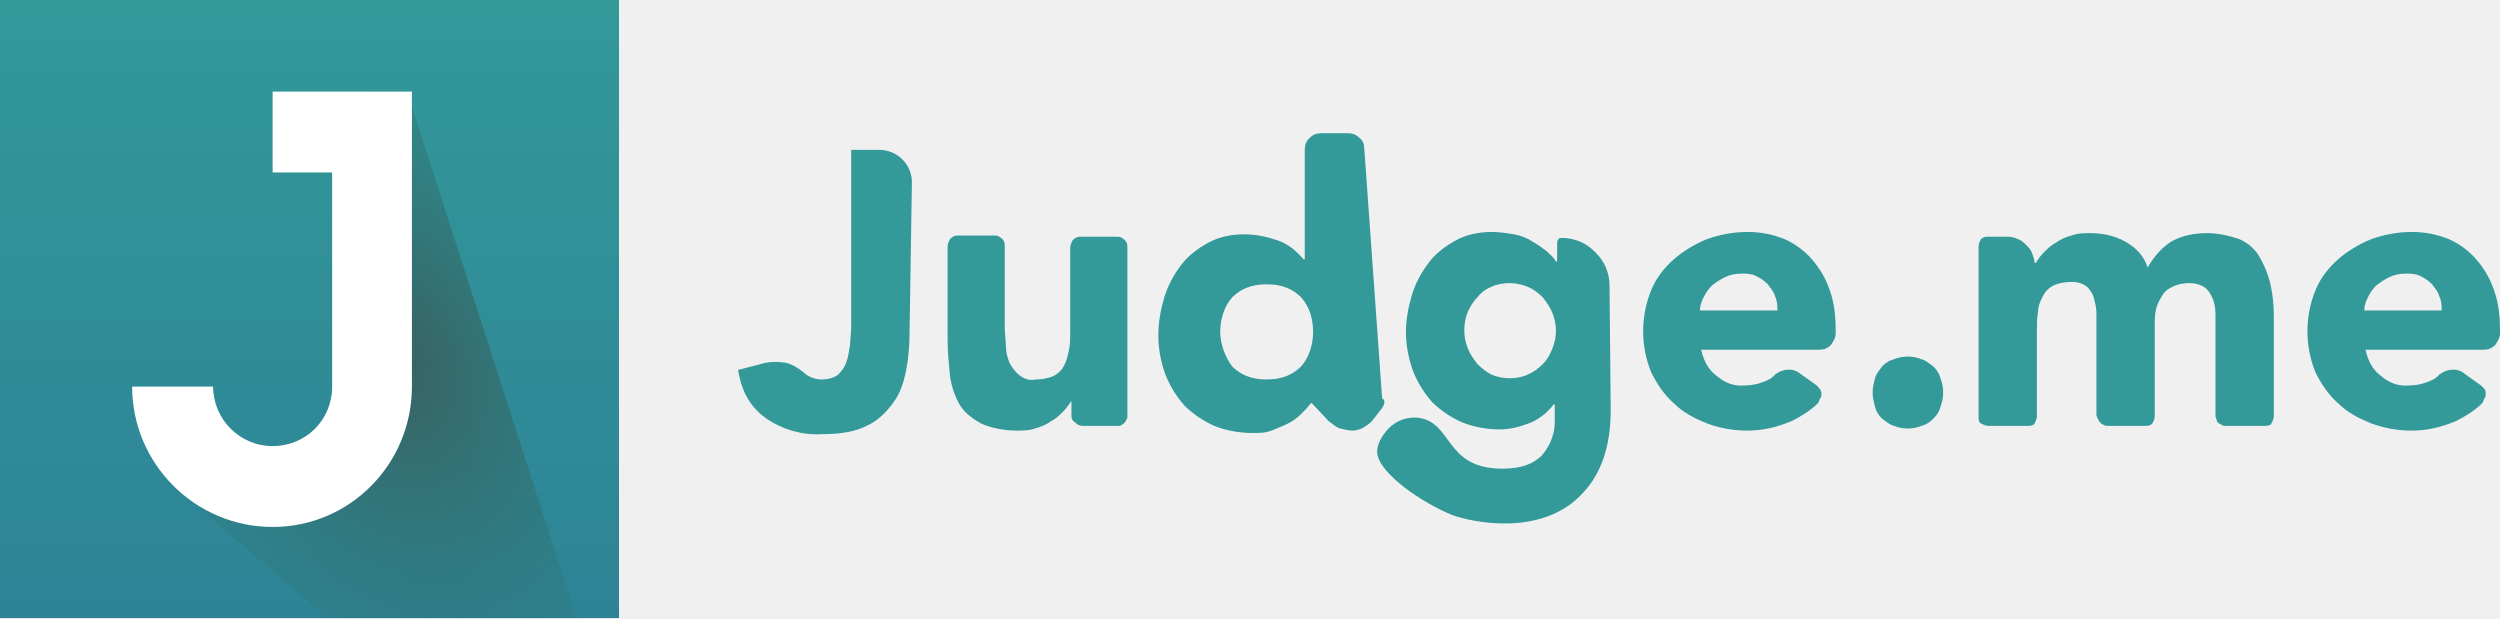
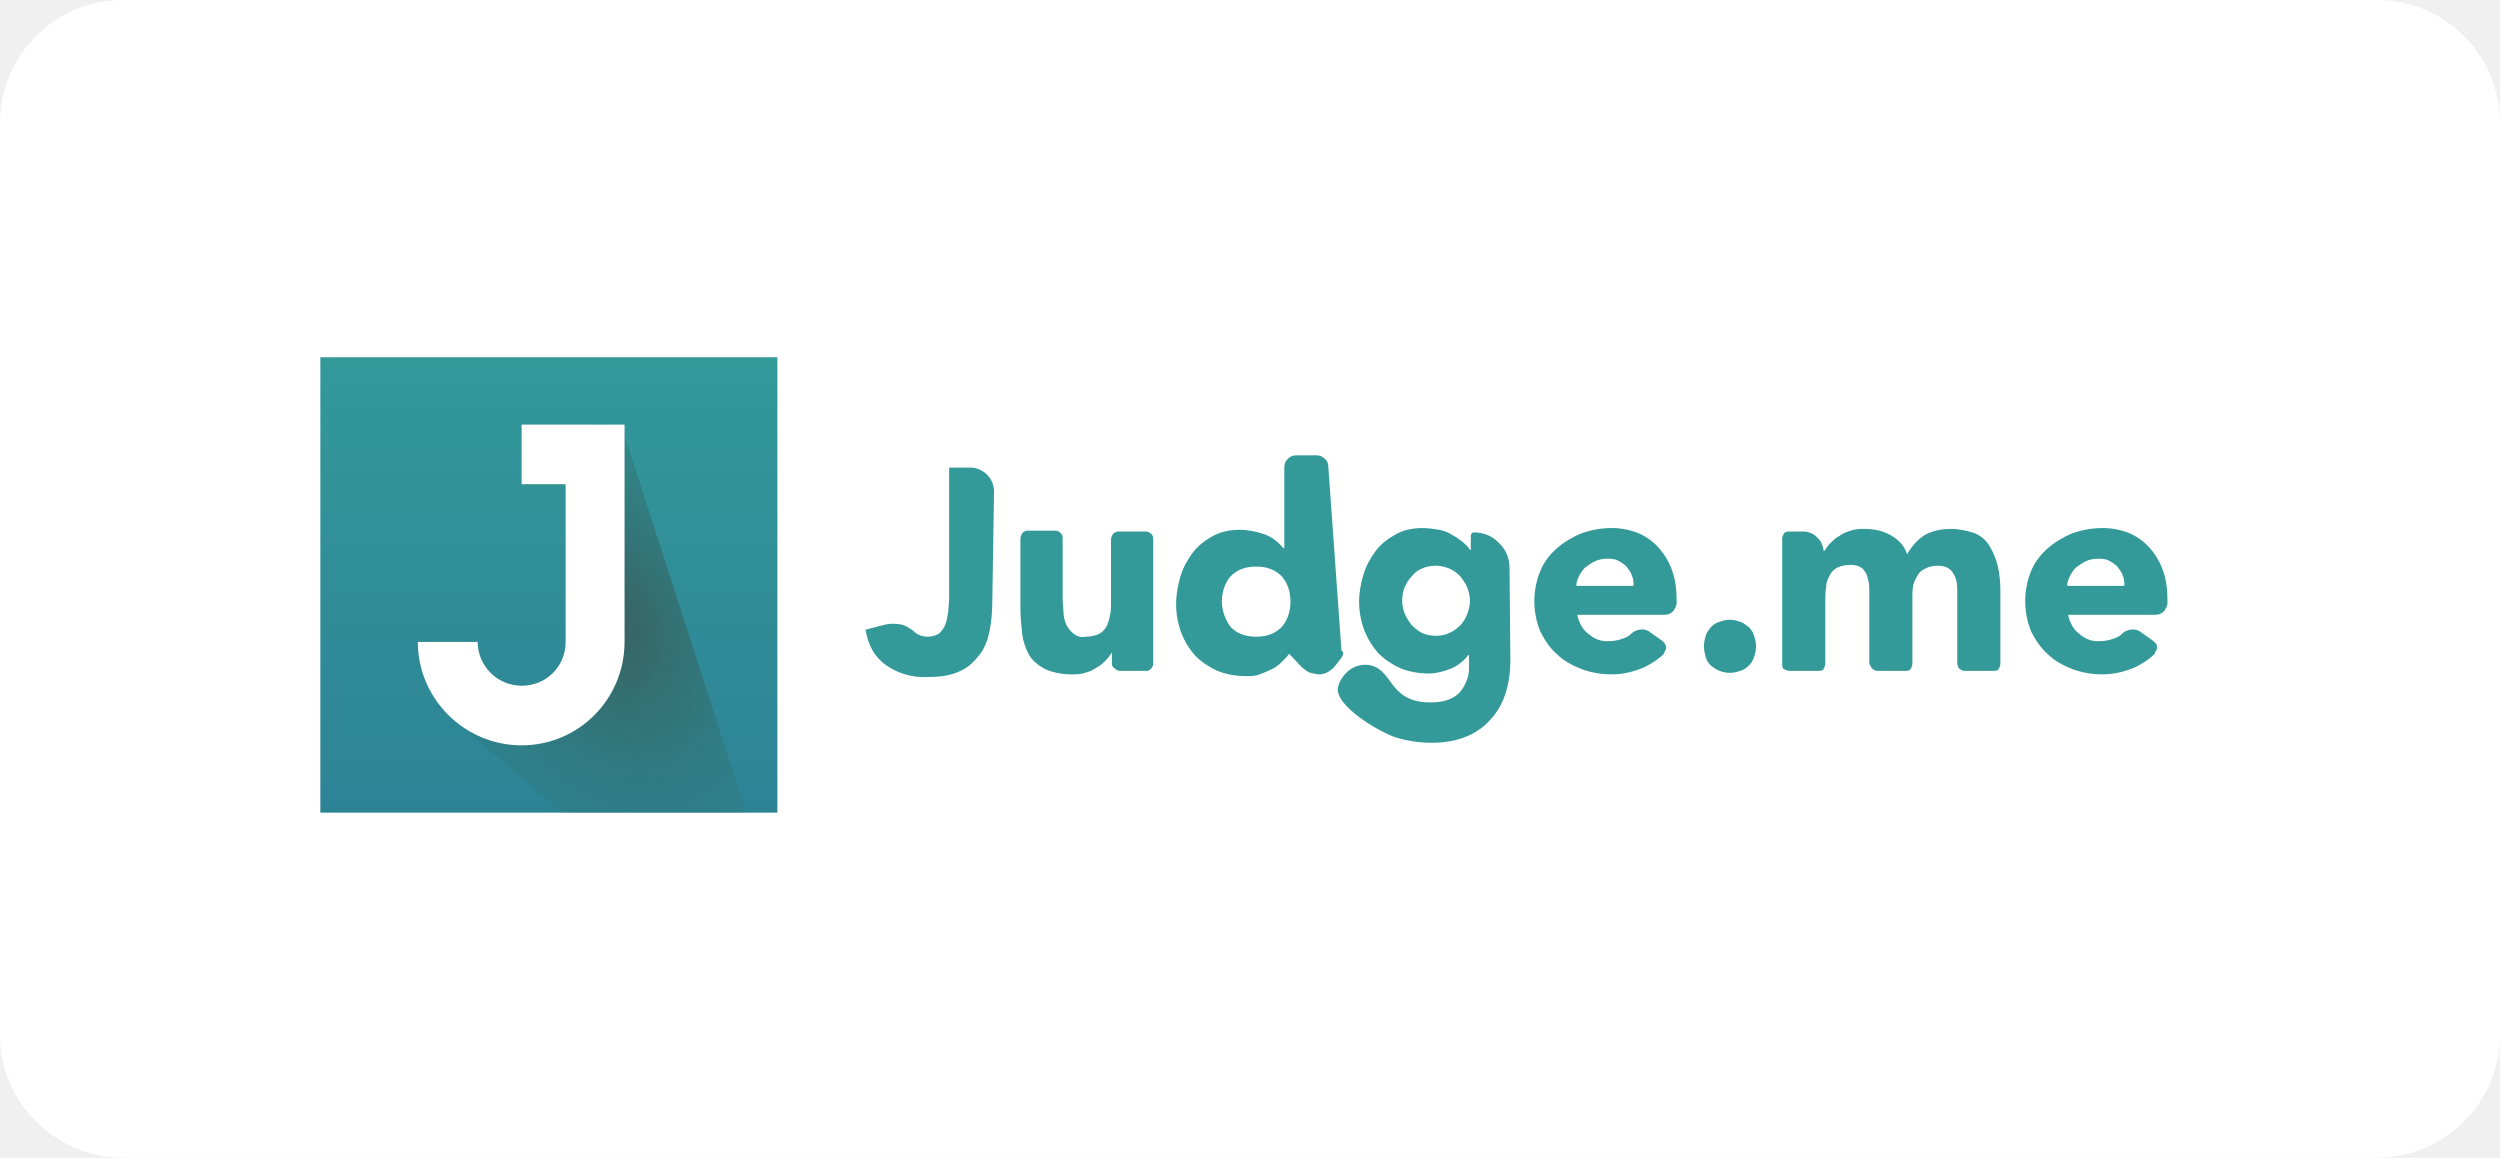
- <svg xmlns="http://www.w3.org/2000/svg" width="194" height="48" viewBox="0 0 194 48" fill="none">
-   <g clip-path="url(#clip0_583_59)">
-     <mask id="mask0_583_59" style="mask-type:luminance" maskUnits="userSpaceOnUse" x="0" y="0" width="49" height="48">
-       <path d="M48.038 0H0V48H48.038V0Z" fill="white" />
-     </mask>
-     <g mask="url(#mask0_583_59)">
-       <path d="M48.038 0H0V48H48.038V0Z" fill="url(#paint0_linear_583_59)" />
-       <path d="M28.638 33.6V7.108H31.594L44.805 48.185H25.682L15.428 39.416L28.638 33.6Z" fill="url(#paint1_radial_583_59)" />
-       <path d="M31.964 7.108V30C31.964 36 27.16 40.892 21.155 40.892C15.151 40.892 10.254 36 10.254 30H16.536C16.536 32.492 18.569 34.616 21.155 34.616C23.742 34.616 25.774 32.585 25.774 30V13.385H21.155V7.108H31.964Z" fill="white" />
-     </g>
-     <path d="M70.579 25.938C70.579 26.861 70.487 27.877 70.302 28.8C70.117 29.723 69.84 30.554 69.286 31.292C68.731 32.031 68.085 32.677 67.253 33.046C66.329 33.508 65.221 33.692 63.743 33.692C62.265 33.785 60.694 33.323 59.493 32.492C58.292 31.662 57.553 30.462 57.276 28.708L59.401 28.154C59.863 28.061 60.417 28.061 60.971 28.154C61.433 28.246 61.895 28.523 62.357 28.892C62.727 29.262 63.281 29.446 63.743 29.446C64.205 29.446 64.667 29.354 65.036 29.077C65.313 28.8 65.59 28.431 65.683 28.061C65.868 27.6 65.868 27.231 65.96 26.769L66.052 25.477V11.631H68.269C68.916 11.631 69.563 11.908 70.025 12.369C70.487 12.831 70.764 13.477 70.764 14.123L70.579 25.938ZM86.746 33.046H83.974C83.79 33.046 83.605 32.954 83.42 32.769C83.235 32.677 83.143 32.492 83.143 32.308V31.108C82.958 31.384 82.773 31.662 82.496 31.938C82.219 32.215 81.942 32.492 81.572 32.677C81.203 32.954 80.741 33.138 80.371 33.231C79.909 33.415 79.355 33.415 78.893 33.415C77.969 33.415 76.953 33.231 76.122 32.861C75.475 32.492 74.829 32.031 74.459 31.384C74.09 30.738 73.812 29.908 73.72 29.169C73.628 28.246 73.535 27.323 73.535 26.4V19.108C73.535 18.923 73.628 18.738 73.72 18.554C73.905 18.369 74.09 18.277 74.274 18.277H77.23C77.415 18.277 77.6 18.369 77.785 18.554C77.969 18.738 77.969 18.923 77.969 19.108V25.569L78.062 26.861C78.062 27.323 78.154 27.692 78.339 28.154C78.524 28.523 78.801 28.892 79.17 29.169C79.54 29.446 80.002 29.538 80.371 29.446C80.833 29.446 81.388 29.354 81.757 29.169C82.127 28.985 82.404 28.708 82.588 28.338C82.773 27.969 82.866 27.6 82.958 27.138C83.05 26.677 83.05 26.215 83.05 25.754V19.2C83.05 19.015 83.143 18.831 83.235 18.646C83.42 18.462 83.605 18.369 83.79 18.369H86.746C86.93 18.369 87.115 18.462 87.3 18.646C87.485 18.831 87.485 19.015 87.485 19.2V32.308C87.485 32.4 87.485 32.492 87.392 32.584C87.392 32.677 87.3 32.769 87.208 32.861C87.115 32.954 87.023 32.954 86.93 33.046C86.93 33.046 86.838 33.046 86.746 33.046ZM107.254 31.662L106.608 32.492C106.423 32.769 106.146 32.954 105.869 33.138C105.591 33.323 105.222 33.415 104.945 33.415C104.668 33.415 104.298 33.323 103.929 33.231C103.651 33.138 103.374 32.861 103.097 32.677L101.804 31.292H101.711C101.527 31.569 101.249 31.846 100.972 32.123C100.695 32.4 100.326 32.677 99.956 32.861C99.587 33.046 99.125 33.231 98.663 33.415C98.201 33.6 97.739 33.6 97.185 33.6C96.168 33.6 95.152 33.415 94.228 33.046C93.397 32.677 92.566 32.123 91.919 31.477C91.272 30.738 90.81 30 90.441 29.077C90.071 28.061 89.887 27.046 89.887 26.031C89.887 25.015 90.071 24 90.349 23.077C90.626 22.154 91.088 21.323 91.642 20.584C92.196 19.846 92.935 19.292 93.767 18.831C94.598 18.369 95.614 18.184 96.538 18.184C97.462 18.184 98.293 18.369 99.125 18.646C99.956 18.923 100.603 19.477 101.157 20.123H101.249V11.631C101.249 11.261 101.342 10.985 101.619 10.708C101.896 10.431 102.173 10.338 102.543 10.338H104.575C104.945 10.338 105.222 10.431 105.499 10.708C105.776 10.892 105.869 11.261 105.869 11.538L107.254 30.923C107.531 31.015 107.439 31.384 107.254 31.662ZM101.896 25.754C101.896 24.738 101.619 23.815 100.972 23.077C100.326 22.431 99.494 22.061 98.293 22.061C97.092 22.061 96.261 22.431 95.614 23.077C94.968 23.815 94.69 24.831 94.69 25.754C94.69 26.677 95.06 27.692 95.614 28.431C96.261 29.077 97.092 29.446 98.293 29.446C99.494 29.446 100.326 29.077 100.972 28.431C101.619 27.692 101.896 26.677 101.896 25.754ZM124.991 31.846C124.991 34.615 124.252 36.738 122.867 38.215C119.726 41.723 114.183 40.523 112.705 39.969C110.395 39.046 107.162 36.831 106.885 35.261C106.792 34.708 107.069 34.062 107.531 33.508C107.809 33.138 108.178 32.861 108.548 32.677C108.917 32.492 109.379 32.4 109.841 32.4C112.797 32.584 111.966 36.369 116.585 36.369C118.063 36.369 118.987 36 119.633 35.354C120.28 34.615 120.649 33.692 120.649 32.769V31.384H120.557C120.095 32.031 119.356 32.584 118.617 32.861C117.878 33.138 117.139 33.323 116.4 33.323C115.384 33.323 114.368 33.138 113.444 32.769C112.612 32.4 111.781 31.846 111.134 31.2C110.488 30.462 110.026 29.723 109.656 28.8C109.287 27.785 109.102 26.769 109.102 25.754C109.102 24.831 109.287 23.815 109.564 22.892C109.841 21.969 110.303 21.138 110.857 20.4C111.411 19.662 112.15 19.108 112.982 18.646C113.813 18.184 114.829 18 115.753 18C116.308 18 116.954 18.092 117.509 18.184C117.97 18.277 118.525 18.462 118.894 18.738C119.264 18.923 119.633 19.2 120.003 19.477C120.28 19.754 120.557 19.938 120.742 20.308H120.834V18.831C120.834 18.738 120.927 18.554 120.927 18.554C121.019 18.462 121.111 18.462 121.204 18.462C121.666 18.462 122.128 18.554 122.589 18.738C123.051 18.923 123.421 19.2 123.79 19.569C124.16 19.938 124.437 20.308 124.622 20.769C124.807 21.231 124.899 21.692 124.899 22.154L124.991 31.846ZM113.629 25.662C113.629 26.123 113.721 26.584 113.906 27.046C114.09 27.508 114.368 27.877 114.645 28.246C115.014 28.615 115.384 28.892 115.753 29.077C116.215 29.262 116.677 29.354 117.139 29.354C117.601 29.354 118.155 29.262 118.525 29.077C118.987 28.892 119.356 28.615 119.726 28.246C120.095 27.877 120.28 27.508 120.465 27.046C120.834 26.123 120.834 25.2 120.465 24.277C120.28 23.815 120.003 23.446 119.726 23.077C119.356 22.708 118.987 22.431 118.525 22.246C118.063 22.061 117.601 21.969 117.139 21.969C116.677 21.969 116.123 22.061 115.753 22.246C115.291 22.431 114.922 22.708 114.645 23.077C114.275 23.446 114.09 23.815 113.906 24.184C113.721 24.646 113.629 25.108 113.629 25.662ZM140.973 29.908C141.158 30.092 141.343 30.277 141.343 30.554C141.343 30.646 141.343 30.831 141.25 30.923C141.158 31.015 141.158 31.2 141.066 31.292C140.511 31.846 139.772 32.308 139.033 32.677C137.925 33.138 136.816 33.415 135.615 33.415C134.507 33.415 133.49 33.231 132.474 32.861C131.55 32.492 130.627 32.031 129.888 31.292C129.149 30.646 128.594 29.815 128.132 28.892C127.301 26.861 127.301 24.554 128.132 22.523C128.502 21.6 129.149 20.769 129.888 20.123C130.627 19.477 131.55 18.923 132.474 18.554C133.49 18.184 134.599 18 135.615 18C136.631 18 137.555 18.184 138.479 18.554C139.31 18.923 140.049 19.477 140.604 20.123C141.25 20.861 141.712 21.692 141.989 22.523C142.359 23.538 142.451 24.646 142.451 25.754V25.846C142.451 26.215 142.267 26.492 142.082 26.769C141.805 27.046 141.528 27.138 141.158 27.138H132.012C132.197 27.969 132.567 28.708 133.213 29.169C133.86 29.723 134.599 30 135.43 29.908C136.077 29.908 136.724 29.723 137.278 29.446C137.463 29.354 137.648 29.169 137.74 29.077C138.294 28.615 139.126 28.523 139.68 28.985L140.973 29.908ZM137.925 24.092C137.925 23.723 137.925 23.354 137.74 22.985C137.648 22.615 137.37 22.338 137.186 22.061C136.909 21.785 136.631 21.6 136.262 21.415C135.892 21.231 135.523 21.231 135.153 21.231C134.691 21.231 134.229 21.323 133.86 21.508C133.49 21.692 133.213 21.877 132.844 22.154C132.567 22.431 132.382 22.708 132.197 23.077C132.012 23.446 131.92 23.723 131.92 24.092H137.925ZM192.522 29.908C192.614 30 192.707 30.092 192.799 30.184C192.891 30.277 192.891 30.462 192.891 30.554C192.891 30.646 192.891 30.831 192.799 30.923C192.707 31.015 192.707 31.2 192.614 31.292C192.06 31.846 191.321 32.308 190.582 32.677C189.473 33.138 188.365 33.415 187.164 33.415C186.055 33.415 185.039 33.231 184.023 32.861C183.099 32.492 182.175 32.031 181.436 31.292C180.697 30.646 180.143 29.815 179.681 28.892C178.849 26.861 178.849 24.554 179.681 22.523C180.05 21.6 180.697 20.769 181.436 20.123C182.175 19.477 183.099 18.923 184.023 18.554C185.039 18.184 186.148 18 187.164 18C188.18 18 189.104 18.184 190.028 18.554C190.859 18.923 191.598 19.477 192.152 20.123C192.799 20.861 193.261 21.692 193.538 22.523C193.908 23.538 194 24.646 194 25.754V25.846C194 26.215 193.815 26.492 193.63 26.769C193.353 27.046 193.076 27.138 192.707 27.138H183.561C183.746 27.969 184.115 28.708 184.762 29.169C185.409 29.723 186.148 30 186.979 29.908C187.626 29.908 188.272 29.723 188.827 29.446C189.011 29.354 189.196 29.169 189.289 29.077C189.843 28.615 190.674 28.523 191.229 28.985L192.522 29.908ZM189.473 24.092C189.473 23.723 189.473 23.354 189.289 22.985C189.196 22.615 188.919 22.338 188.734 22.061C188.457 21.785 188.18 21.6 187.81 21.415C187.441 21.231 187.071 21.231 186.702 21.231C186.24 21.231 185.778 21.323 185.409 21.508C185.039 21.692 184.762 21.877 184.392 22.154C184.115 22.431 183.93 22.708 183.746 23.077C183.561 23.446 183.469 23.723 183.469 24.092H189.473ZM145.315 30.462C145.315 30.092 145.408 29.723 145.5 29.354C145.592 28.985 145.869 28.708 146.054 28.431C146.331 28.154 146.609 27.969 146.978 27.877C147.625 27.6 148.456 27.6 149.103 27.877C149.472 27.969 149.749 28.246 150.027 28.431C150.304 28.708 150.489 28.985 150.581 29.354C150.858 30.092 150.858 30.831 150.581 31.569C150.489 31.938 150.304 32.215 150.027 32.492C149.749 32.769 149.472 32.954 149.103 33.046C148.456 33.323 147.625 33.323 146.978 33.046C146.609 32.954 146.331 32.677 146.054 32.492C145.777 32.215 145.592 31.938 145.5 31.569C145.408 31.2 145.315 30.831 145.315 30.462ZM154.184 18.369H155.847C156.124 18.369 156.401 18.462 156.586 18.554C156.863 18.646 157.048 18.831 157.232 19.015C157.417 19.2 157.602 19.384 157.694 19.662C157.787 19.938 157.879 20.123 157.879 20.4H157.971C158.156 20.123 158.341 19.846 158.618 19.569C158.895 19.292 159.172 19.015 159.542 18.831C159.911 18.554 160.373 18.369 160.743 18.277C161.205 18.092 161.759 18.092 162.221 18.092C163.145 18.092 164.069 18.277 164.9 18.738C165.731 19.2 166.378 19.846 166.655 20.769C167.117 19.938 167.764 19.2 168.503 18.738C169.334 18.277 170.258 18.092 171.274 18.092C172.106 18.092 172.937 18.277 173.769 18.554C174.415 18.831 174.969 19.292 175.339 19.938C175.709 20.584 175.986 21.231 176.17 21.969C176.355 22.8 176.448 23.631 176.448 24.462V32.308C176.448 32.492 176.355 32.677 176.263 32.861C176.17 33.046 175.893 33.046 175.709 33.046H172.66C172.568 33.046 172.475 33.046 172.383 32.954C172.198 32.861 172.013 32.769 172.013 32.584C172.013 32.492 171.921 32.4 171.921 32.308V24.462C171.921 23.815 171.829 23.262 171.459 22.708C171.182 22.246 170.628 21.969 169.889 21.969C169.427 21.969 168.965 22.061 168.595 22.246C168.226 22.431 167.949 22.615 167.764 22.985C167.579 23.262 167.394 23.631 167.302 24C167.209 24.462 167.209 24.831 167.209 25.292V32.308C167.209 32.492 167.117 32.677 167.025 32.861C166.84 33.046 166.655 33.046 166.47 33.046H163.514C163.422 33.046 163.329 33.046 163.237 32.954C163.145 32.954 163.052 32.861 162.96 32.769C162.868 32.677 162.868 32.584 162.775 32.492C162.775 32.4 162.683 32.308 162.683 32.215V25.2V24.277C162.683 23.908 162.59 23.538 162.498 23.169C162.406 22.8 162.221 22.523 161.944 22.246C161.574 21.969 161.205 21.877 160.743 21.877C160.281 21.877 159.727 21.969 159.357 22.154C158.988 22.338 158.71 22.615 158.526 22.985C158.341 23.354 158.156 23.723 158.156 24.184C158.064 24.646 158.064 25.108 158.064 25.569V32.308C158.064 32.492 157.971 32.677 157.879 32.861C157.787 33.046 157.509 33.046 157.325 33.046H154.276C154.091 33.046 153.907 32.954 153.722 32.861C153.537 32.769 153.537 32.492 153.537 32.308V19.108C153.537 18.923 153.629 18.738 153.722 18.554C153.814 18.462 153.999 18.369 154.184 18.369Z" fill="#339999" />
+ <svg xmlns="http://www.w3.org/2000/svg" width="203" height="94" viewBox="0 0 203 94" fill="none">
+   <rect width="203" height="94" rx="10" fill="white" />
+   <mask id="mask0_20686_5501" style="mask-type:luminance" maskUnits="userSpaceOnUse" x="26" y="29" width="38" height="37">
+     <path d="M63.143 29H26V66H63.143V29Z" fill="white" />
+   </mask>
+   <g mask="url(#mask0_20686_5501)">
+     <path d="M63.143 29H26V66H63.143V29Z" fill="url(#paint0_linear_20686_5501)" />
+     <path d="M48.143 54.9V34.478H50.429L60.643 66.142H45.857L37.929 59.382L48.143 54.9Z" fill="url(#paint1_radial_20686_5501)" />
+     <path d="M50.714 34.478V52.125C50.714 56.75 47 60.521 42.357 60.521C37.714 60.521 33.929 56.75 33.929 52.125H38.786C38.786 54.046 40.357 55.682 42.357 55.682C44.357 55.682 45.929 54.117 45.929 52.125V39.317H42.357V34.478H50.714Z" fill="white" />
  </g>
+   <path d="M80.572 48.996C80.572 49.707 80.5 50.49 80.358 51.202C80.215 51.913 80 52.553 79.572 53.123C79.143 53.692 78.643 54.19 78 54.474C77.286 54.83 76.429 54.973 75.286 54.973C74.143 55.044 72.929 54.688 72 54.048C71.072 53.407 70.5 52.482 70.286 51.13L71.929 50.703C72.286 50.632 72.715 50.632 73.143 50.703C73.5 50.775 73.858 50.988 74.215 51.273C74.5 51.557 74.929 51.7 75.286 51.7C75.643 51.7 76 51.628 76.286 51.415C76.5 51.202 76.715 50.917 76.786 50.632C76.929 50.276 76.929 49.992 77 49.636L77.072 48.64V37.967H78.786C79.286 37.967 79.786 38.18 80.143 38.536C80.5 38.892 80.715 39.39 80.715 39.888L80.572 48.996ZM93.072 54.474H90.929C90.786 54.474 90.643 54.403 90.5 54.261C90.358 54.19 90.286 54.048 90.286 53.905V52.98C90.143 53.194 90 53.407 89.786 53.621C89.572 53.834 89.358 54.048 89.072 54.19C88.786 54.403 88.429 54.546 88.143 54.617C87.786 54.759 87.358 54.759 87 54.759C86.286 54.759 85.5 54.617 84.858 54.332C84.358 54.048 83.858 53.692 83.572 53.194C83.286 52.696 83.072 52.055 83 51.486C82.929 50.775 82.858 50.063 82.858 49.352V43.73C82.858 43.588 82.929 43.446 83 43.303C83.143 43.161 83.286 43.09 83.429 43.09H85.715C85.858 43.09 86 43.161 86.143 43.303C86.286 43.446 86.286 43.588 86.286 43.73V48.711L86.358 49.707C86.358 50.063 86.429 50.348 86.572 50.703C86.715 50.988 86.929 51.273 87.215 51.486C87.5 51.7 87.858 51.771 88.143 51.7C88.5 51.7 88.929 51.628 89.215 51.486C89.5 51.344 89.715 51.13 89.858 50.846C90 50.561 90.072 50.276 90.143 49.921C90.215 49.565 90.215 49.209 90.215 48.853V43.801C90.215 43.659 90.286 43.517 90.358 43.374C90.5 43.232 90.643 43.161 90.786 43.161H93.072C93.215 43.161 93.358 43.232 93.5 43.374C93.643 43.517 93.643 43.659 93.643 43.801V53.905C93.643 53.977 93.643 54.048 93.572 54.119C93.572 54.19 93.5 54.261 93.429 54.332C93.358 54.403 93.286 54.403 93.215 54.474C93.215 54.474 93.143 54.474 93.072 54.474ZM108.929 53.407L108.429 54.048C108.286 54.261 108.072 54.403 107.858 54.546C107.643 54.688 107.358 54.759 107.143 54.759C106.929 54.759 106.643 54.688 106.358 54.617C106.143 54.546 105.929 54.332 105.715 54.19L104.715 53.123H104.643C104.5 53.336 104.286 53.55 104.072 53.763C103.858 53.977 103.572 54.19 103.286 54.332C103 54.474 102.643 54.617 102.286 54.759C101.929 54.901 101.572 54.901 101.143 54.901C100.358 54.901 99.572 54.759 98.858 54.474C98.215 54.19 97.572 53.763 97.072 53.265C96.572 52.696 96.215 52.127 95.929 51.415C95.643 50.632 95.5 49.849 95.5 49.067C95.5 48.284 95.643 47.502 95.858 46.79C96.072 46.078 96.429 45.438 96.858 44.869C97.286 44.3 97.858 43.873 98.5 43.517C99.143 43.161 99.929 43.019 100.643 43.019C101.358 43.019 102 43.161 102.643 43.374C103.286 43.588 103.786 44.015 104.215 44.513H104.286V37.967C104.286 37.682 104.358 37.469 104.572 37.255C104.786 37.042 105 36.971 105.286 36.971H106.858C107.143 36.971 107.358 37.042 107.572 37.255C107.786 37.398 107.858 37.682 107.858 37.896L108.929 52.838C109.143 52.909 109.072 53.194 108.929 53.407ZM104.786 48.853C104.786 48.071 104.572 47.359 104.072 46.79C103.572 46.292 102.929 46.007 102 46.007C101.072 46.007 100.429 46.292 99.929 46.79C99.429 47.359 99.215 48.142 99.215 48.853C99.215 49.565 99.5 50.348 99.929 50.917C100.429 51.415 101.072 51.7 102 51.7C102.929 51.7 103.572 51.415 104.072 50.917C104.572 50.348 104.786 49.565 104.786 48.853ZM122.643 53.55C122.643 55.684 122.072 57.321 121 58.459C118.572 61.163 114.286 60.238 113.143 59.811C111.358 59.099 108.858 57.392 108.643 56.182C108.572 55.755 108.786 55.257 109.143 54.83C109.358 54.546 109.643 54.332 109.929 54.19C110.215 54.048 110.572 53.977 110.929 53.977C113.215 54.119 112.572 57.036 116.143 57.036C117.286 57.036 118 56.752 118.5 56.253C119 55.684 119.286 54.973 119.286 54.261V53.194H119.215C118.858 53.692 118.286 54.119 117.715 54.332C117.143 54.546 116.572 54.688 116 54.688C115.215 54.688 114.429 54.546 113.715 54.261C113.072 53.977 112.429 53.55 111.929 53.051C111.429 52.482 111.072 51.913 110.786 51.202C110.5 50.419 110.358 49.636 110.358 48.853C110.358 48.142 110.5 47.359 110.715 46.648C110.929 45.936 111.286 45.296 111.715 44.727C112.143 44.157 112.715 43.73 113.358 43.374C114 43.019 114.786 42.877 115.5 42.877C115.929 42.877 116.429 42.948 116.858 43.019C117.215 43.09 117.643 43.232 117.929 43.446C118.215 43.588 118.5 43.801 118.786 44.015C119 44.228 119.215 44.371 119.358 44.655H119.429V43.517C119.429 43.446 119.5 43.303 119.5 43.303C119.572 43.232 119.643 43.232 119.715 43.232C120.072 43.232 120.429 43.303 120.786 43.446C121.143 43.588 121.429 43.801 121.715 44.086C122 44.371 122.215 44.655 122.358 45.011C122.5 45.367 122.572 45.723 122.572 46.078L122.643 53.55ZM113.858 48.782C113.858 49.138 113.929 49.494 114.072 49.849C114.215 50.205 114.429 50.49 114.643 50.775C114.929 51.059 115.215 51.273 115.5 51.415C115.858 51.557 116.215 51.628 116.572 51.628C116.929 51.628 117.358 51.557 117.643 51.415C118 51.273 118.286 51.059 118.572 50.775C118.858 50.49 119 50.205 119.143 49.849C119.429 49.138 119.429 48.426 119.143 47.715C119 47.359 118.786 47.075 118.572 46.79C118.286 46.505 118 46.292 117.643 46.15C117.286 46.007 116.929 45.936 116.572 45.936C116.215 45.936 115.786 46.007 115.5 46.15C115.143 46.292 114.858 46.505 114.643 46.79C114.358 47.075 114.215 47.359 114.072 47.644C113.929 47.999 113.858 48.355 113.858 48.782ZM135 52.055C135.143 52.198 135.286 52.34 135.286 52.553C135.286 52.624 135.286 52.767 135.215 52.838C135.143 52.909 135.143 53.051 135.072 53.123C134.643 53.55 134.072 53.905 133.5 54.19C132.643 54.546 131.786 54.759 130.858 54.759C130 54.759 129.215 54.617 128.429 54.332C127.715 54.048 127 53.692 126.429 53.123C125.858 52.624 125.429 51.984 125.072 51.273C124.429 49.707 124.429 47.928 125.072 46.363C125.358 45.651 125.858 45.011 126.429 44.513C127 44.015 127.715 43.588 128.429 43.303C129.215 43.019 130.072 42.877 130.858 42.877C131.643 42.877 132.358 43.019 133.072 43.303C133.715 43.588 134.286 44.015 134.715 44.513C135.215 45.082 135.572 45.723 135.786 46.363C136.072 47.146 136.143 47.999 136.143 48.853V48.925C136.143 49.209 136 49.423 135.858 49.636C135.643 49.849 135.429 49.921 135.143 49.921H128.072C128.215 50.561 128.5 51.13 129 51.486C129.5 51.913 130.072 52.127 130.715 52.055C131.215 52.055 131.715 51.913 132.143 51.7C132.286 51.628 132.429 51.486 132.5 51.415C132.929 51.059 133.572 50.988 134 51.344L135 52.055ZM132.643 47.573C132.643 47.288 132.643 47.003 132.5 46.719C132.429 46.434 132.215 46.221 132.072 46.007C131.858 45.794 131.643 45.651 131.358 45.509C131.072 45.367 130.786 45.367 130.5 45.367C130.143 45.367 129.786 45.438 129.5 45.58C129.215 45.723 129 45.865 128.715 46.078C128.5 46.292 128.358 46.505 128.215 46.79C128.072 47.075 128 47.288 128 47.573H132.643ZM174.858 52.055C174.929 52.127 175 52.198 175.072 52.269C175.143 52.34 175.143 52.482 175.143 52.553C175.143 52.624 175.143 52.767 175.072 52.838C175 52.909 175 53.051 174.929 53.123C174.5 53.55 173.929 53.905 173.358 54.19C172.5 54.546 171.643 54.759 170.715 54.759C169.858 54.759 169.072 54.617 168.286 54.332C167.572 54.048 166.858 53.692 166.286 53.123C165.715 52.624 165.286 51.984 164.929 51.273C164.286 49.707 164.286 47.928 164.929 46.363C165.215 45.651 165.715 45.011 166.286 44.513C166.858 44.015 167.572 43.588 168.286 43.303C169.072 43.019 169.929 42.877 170.715 42.877C171.5 42.877 172.215 43.019 172.929 43.303C173.572 43.588 174.143 44.015 174.572 44.513C175.072 45.082 175.429 45.723 175.643 46.363C175.929 47.146 176 47.999 176 48.853V48.925C176 49.209 175.858 49.423 175.715 49.636C175.5 49.849 175.286 49.921 175 49.921H167.929C168.072 50.561 168.358 51.13 168.858 51.486C169.358 51.913 169.929 52.127 170.572 52.055C171.072 52.055 171.572 51.913 172 51.7C172.143 51.628 172.286 51.486 172.358 51.415C172.786 51.059 173.429 50.988 173.858 51.344L174.858 52.055ZM172.5 47.573C172.5 47.288 172.5 47.003 172.358 46.719C172.286 46.434 172.072 46.221 171.929 46.007C171.715 45.794 171.5 45.651 171.215 45.509C170.929 45.367 170.643 45.367 170.358 45.367C170 45.367 169.643 45.438 169.358 45.58C169.072 45.723 168.858 45.865 168.572 46.078C168.358 46.292 168.215 46.505 168.072 46.79C167.929 47.075 167.858 47.288 167.858 47.573H172.5ZM138.358 52.482C138.358 52.198 138.429 51.913 138.5 51.628C138.572 51.344 138.786 51.13 138.929 50.917C139.143 50.703 139.358 50.561 139.643 50.49C140.143 50.276 140.786 50.276 141.286 50.49C141.572 50.561 141.786 50.775 142 50.917C142.215 51.13 142.358 51.344 142.429 51.628C142.643 52.198 142.643 52.767 142.429 53.336C142.358 53.621 142.215 53.834 142 54.048C141.786 54.261 141.572 54.403 141.286 54.474C140.786 54.688 140.143 54.688 139.643 54.474C139.358 54.403 139.143 54.19 138.929 54.048C138.715 53.834 138.572 53.621 138.5 53.336C138.429 53.051 138.358 52.767 138.358 52.482ZM145.215 43.161H146.5C146.715 43.161 146.929 43.232 147.072 43.303C147.286 43.374 147.429 43.517 147.572 43.659C147.715 43.801 147.858 43.944 147.929 44.157C148 44.371 148.072 44.513 148.072 44.727H148.143C148.286 44.513 148.429 44.3 148.643 44.086C148.858 43.873 149.072 43.659 149.358 43.517C149.643 43.303 150 43.161 150.286 43.09C150.643 42.948 151.072 42.948 151.429 42.948C152.143 42.948 152.858 43.09 153.5 43.446C154.143 43.801 154.643 44.3 154.858 45.011C155.215 44.371 155.715 43.801 156.286 43.446C156.929 43.09 157.643 42.948 158.429 42.948C159.072 42.948 159.715 43.09 160.358 43.303C160.858 43.517 161.286 43.873 161.572 44.371C161.858 44.869 162.072 45.367 162.215 45.936C162.358 46.577 162.429 47.217 162.429 47.857V53.905C162.429 54.048 162.358 54.19 162.286 54.332C162.215 54.474 162 54.474 161.858 54.474H159.5C159.429 54.474 159.358 54.474 159.286 54.403C159.143 54.332 159 54.261 159 54.119C159 54.048 158.929 53.977 158.929 53.905V47.857C158.929 47.359 158.858 46.932 158.572 46.505C158.358 46.15 157.929 45.936 157.358 45.936C157 45.936 156.643 46.007 156.358 46.15C156.072 46.292 155.858 46.434 155.715 46.719C155.572 46.932 155.429 47.217 155.358 47.502C155.286 47.857 155.286 48.142 155.286 48.498V53.905C155.286 54.048 155.215 54.19 155.143 54.332C155 54.474 154.858 54.474 154.715 54.474H152.429C152.358 54.474 152.286 54.474 152.215 54.403C152.143 54.403 152.072 54.332 152 54.261C151.929 54.19 151.929 54.119 151.858 54.048C151.858 53.977 151.786 53.905 151.786 53.834V48.426V47.715C151.786 47.43 151.715 47.146 151.643 46.861C151.572 46.577 151.429 46.363 151.215 46.15C150.929 45.936 150.643 45.865 150.286 45.865C149.929 45.865 149.5 45.936 149.215 46.078C148.929 46.221 148.715 46.434 148.572 46.719C148.429 47.003 148.286 47.288 148.286 47.644C148.215 47.999 148.215 48.355 148.215 48.711V53.905C148.215 54.048 148.143 54.19 148.072 54.332C148 54.474 147.786 54.474 147.643 54.474H145.286C145.143 54.474 145 54.403 144.858 54.332C144.715 54.261 144.715 54.048 144.715 53.905V43.73C144.715 43.588 144.786 43.446 144.858 43.303C144.929 43.232 145.072 43.161 145.215 43.161Z" fill="#339999" />
  <defs>
-     <linearGradient id="paint0_linear_583_59" x1="24.019" y1="0" x2="24.019" y2="48" gradientUnits="userSpaceOnUse">
+     <linearGradient id="paint0_linear_20686_5501" x1="44.571" y1="29" x2="44.571" y2="66" gradientUnits="userSpaceOnUse">
      <stop stop-color="#339999" />
      <stop offset="1" stop-color="#2D8396" />
    </linearGradient>
-     <radialGradient id="paint1_radial_583_59" cx="0" cy="0" r="1" gradientTransform="matrix(17.2495 35.067 25.0678 -12.3114 30.1271 27.6848)" gradientUnits="userSpaceOnUse">
+     <radialGradient id="paint1_radial_20686_5501" cx="0" cy="0" r="1" gradientTransform="matrix(13.3372 27.0308 19.3823 -9.49 49.2942 50.3398)" gradientUnits="userSpaceOnUse">
      <stop stop-color="#395F5F" />
      <stop offset="1" stop-color="#278888" stop-opacity="0" />
    </radialGradient>
-     <clipPath id="clip0_583_59">
-       <rect width="194" height="48" fill="white" />
-     </clipPath>
  </defs>
</svg>
